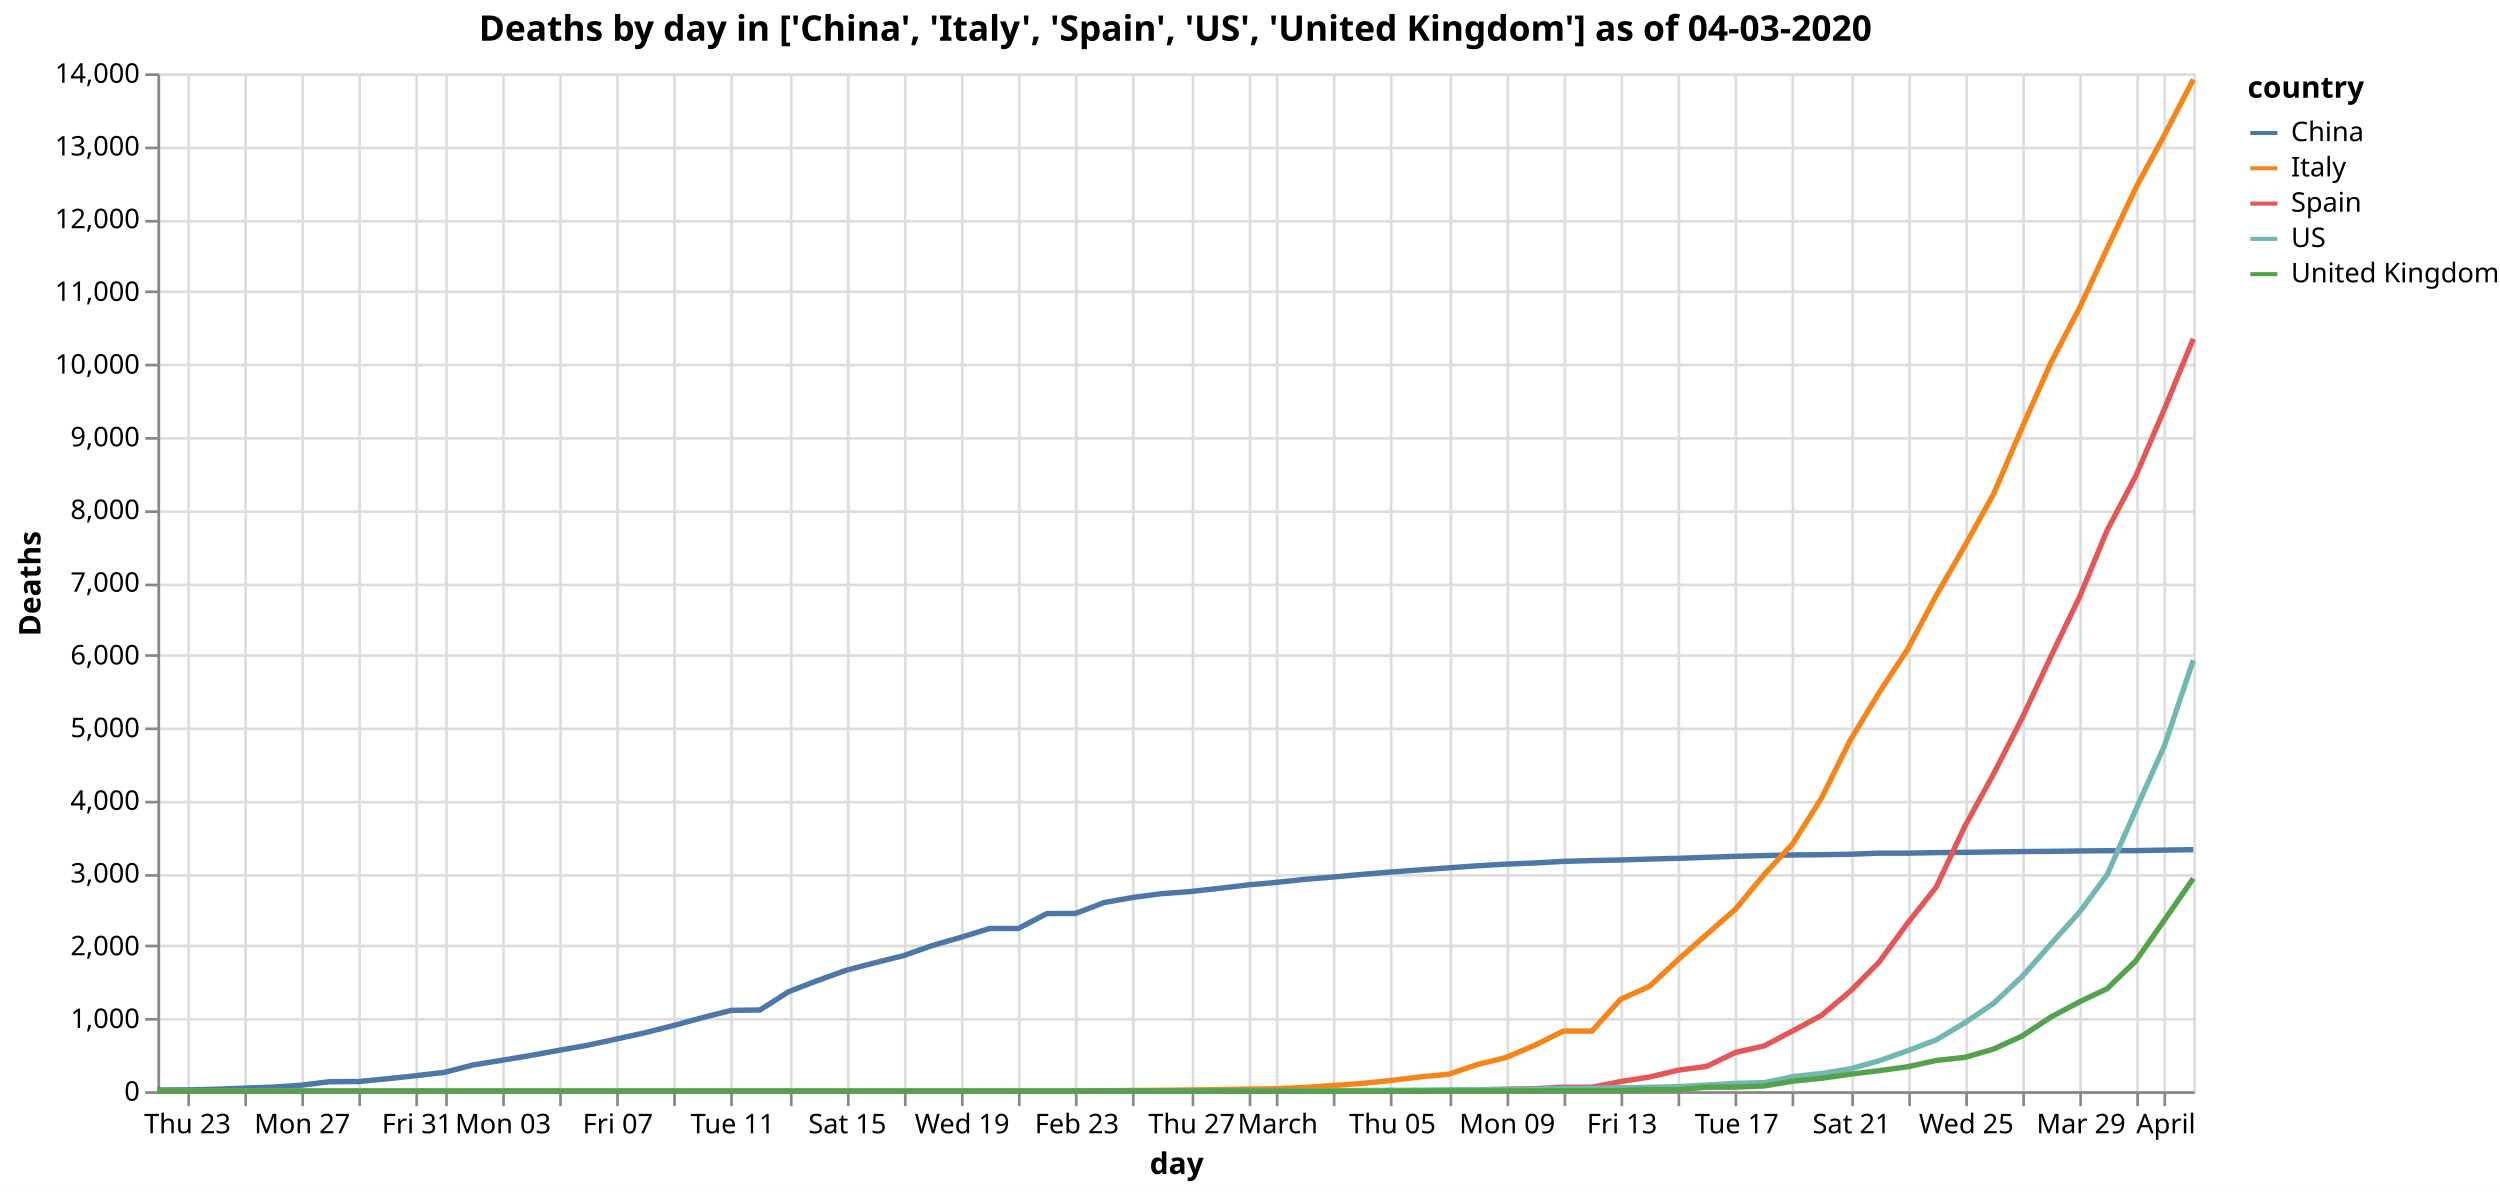
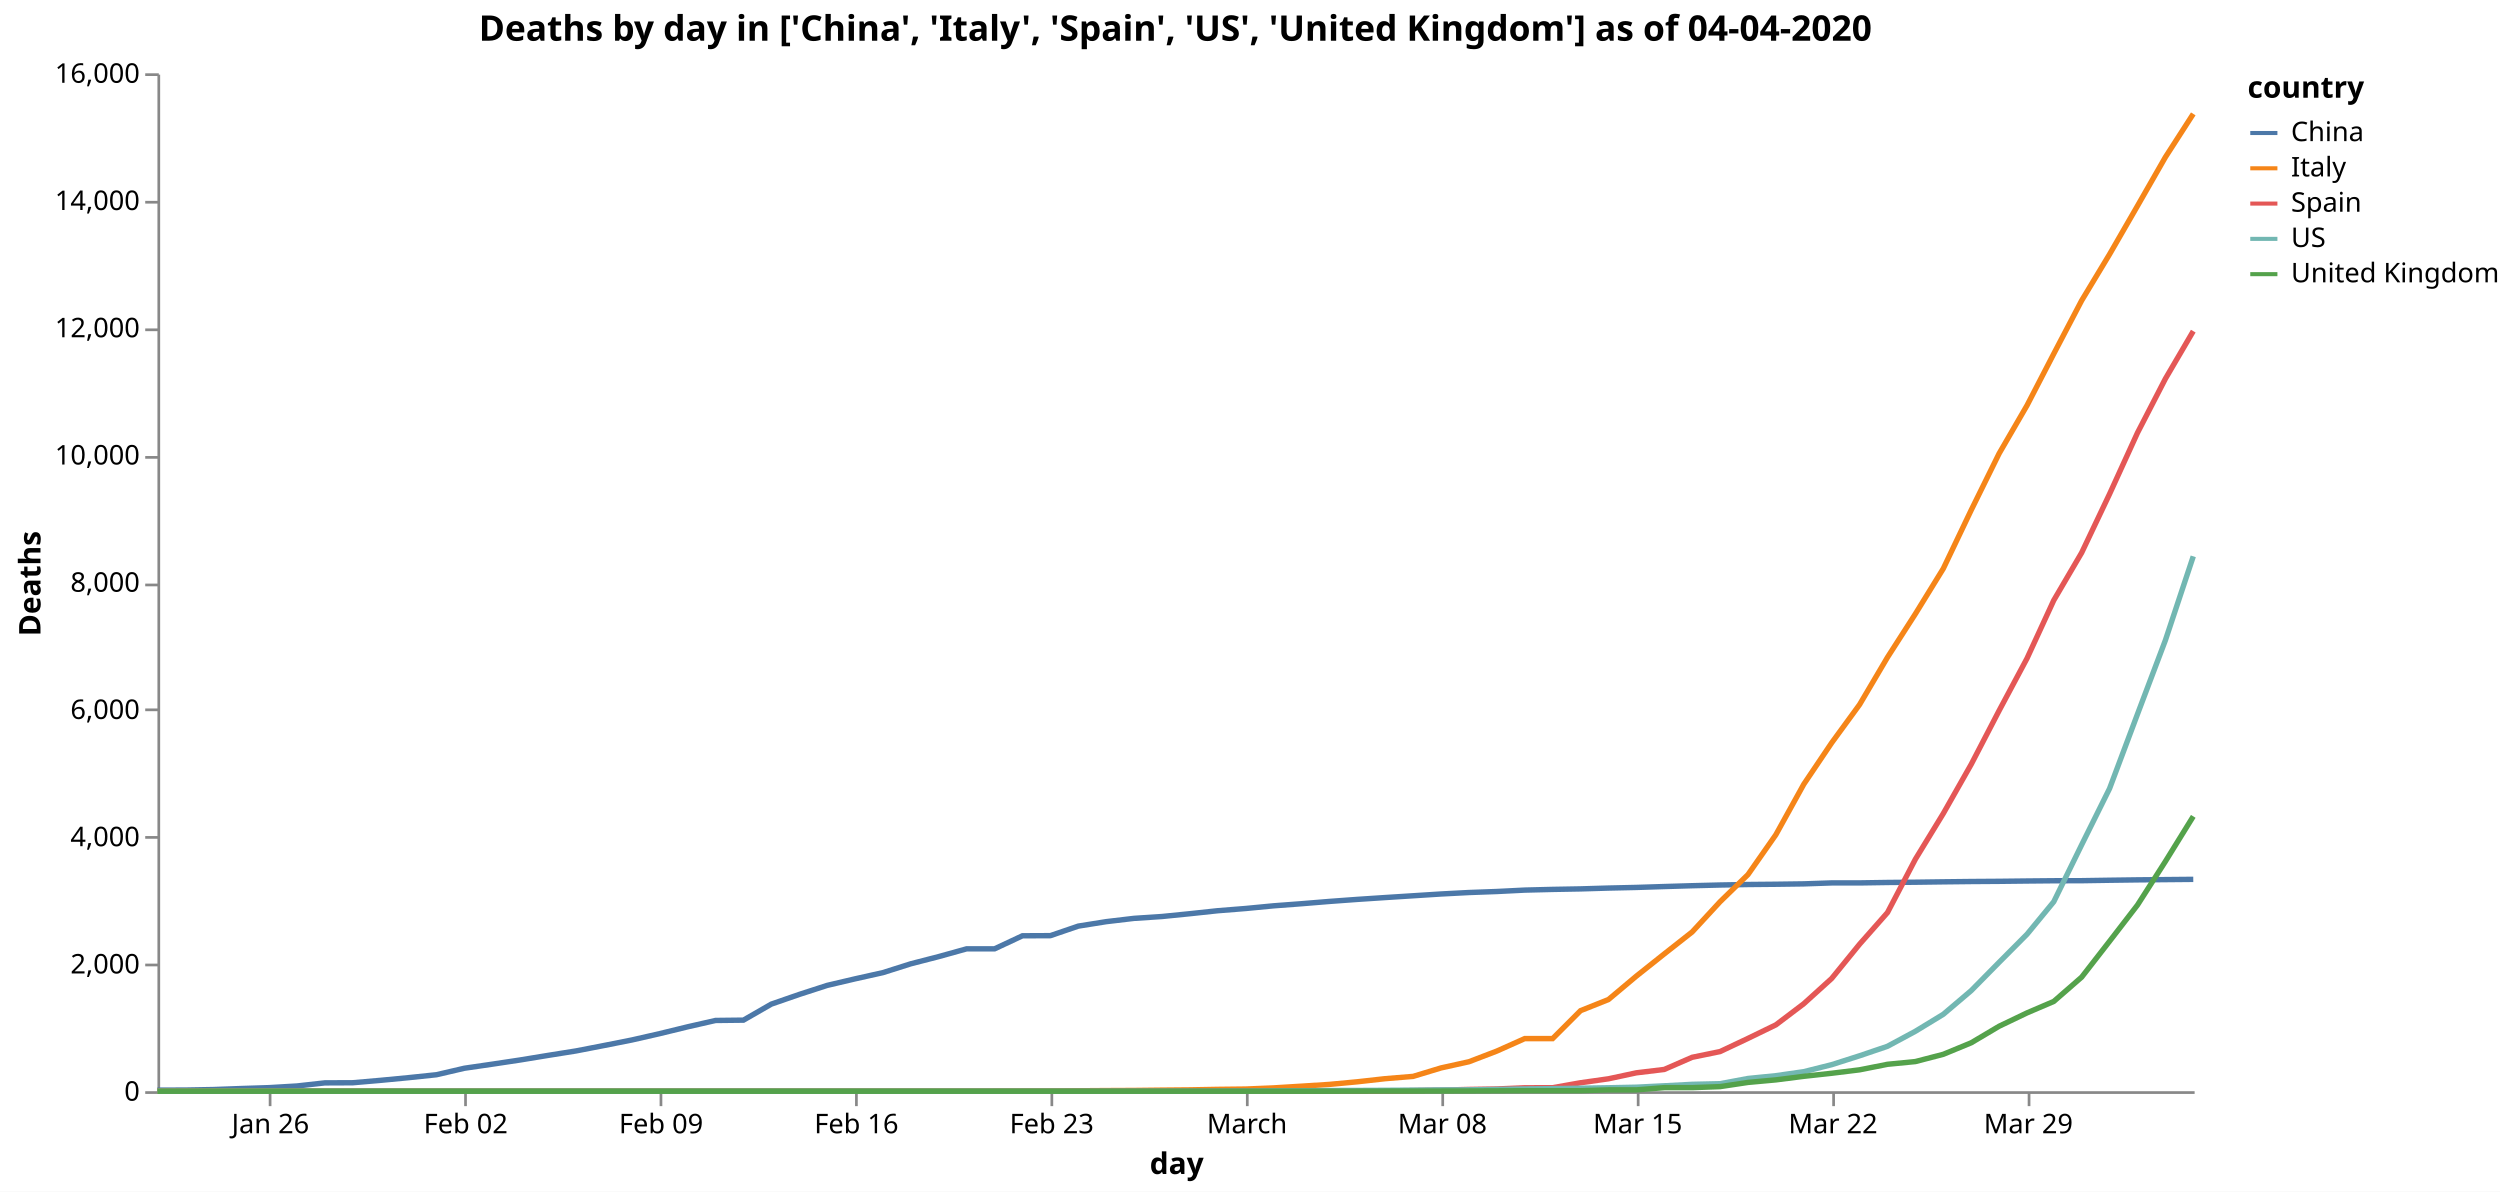
<svg xmlns="http://www.w3.org/2000/svg" class="marks" width="921" height="439" viewBox="0 0 921 439" version="1.1">
  <rect width="921" height="439" style="fill: white;" />
  <g transform="translate(58,27)">
    <g class="mark-group role-frame root">
      <g transform="translate(0,0)">
-         <path class="background" d="M0.5,0.5h750v375h-750Z" style="fill: none; stroke: #ddd;" />
+         <path class="background" d="M0,0h750v375h-750Z" style="fill: none; stroke: #ddd; stroke-width: 0;" />
        <g>
          <g class="mark-group role-axis">
            <g transform="translate(0.5,375.5)">
              <path class="background" d="M0,0h0v0h0Z" style="pointer-events: none; fill: none;" />
              <g>
-                 <g class="mark-rule role-axis-grid" style="pointer-events: none;">
-                   <line transform="translate(11,-375)" x2="0" y2="375" style="fill: none; stroke: #ddd; stroke-width: 1; opacity: 1;" />
-                   <line transform="translate(32,-375)" x2="0" y2="375" style="fill: none; stroke: #ddd; stroke-width: 1; opacity: 1;" />
-                   <line transform="translate(53,-375)" x2="0" y2="375" style="fill: none; stroke: #ddd; stroke-width: 1; opacity: 1;" />
-                   <line transform="translate(74,-375)" x2="0" y2="375" style="fill: none; stroke: #ddd; stroke-width: 1; opacity: 1;" />
-                   <line transform="translate(95,-375)" x2="0" y2="375" style="fill: none; stroke: #ddd; stroke-width: 1; opacity: 1;" />
-                   <line transform="translate(106,-375)" x2="0" y2="375" style="fill: none; stroke: #ddd; stroke-width: 1; opacity: 1;" />
-                   <line transform="translate(127,-375)" x2="0" y2="375" style="fill: none; stroke: #ddd; stroke-width: 1; opacity: 1;" />
-                   <line transform="translate(148,-375)" x2="0" y2="375" style="fill: none; stroke: #ddd; stroke-width: 1; opacity: 1;" />
-                   <line transform="translate(169,-375)" x2="0" y2="375" style="fill: none; stroke: #ddd; stroke-width: 1; opacity: 1;" />
-                   <line transform="translate(190,-375)" x2="0" y2="375" style="fill: none; stroke: #ddd; stroke-width: 1; opacity: 1;" />
-                   <line transform="translate(211,-375)" x2="0" y2="375" style="fill: none; stroke: #ddd; stroke-width: 1; opacity: 1;" />
-                   <line transform="translate(233,-375)" x2="0" y2="375" style="fill: none; stroke: #ddd; stroke-width: 1; opacity: 1;" />
-                   <line transform="translate(254,-375)" x2="0" y2="375" style="fill: none; stroke: #ddd; stroke-width: 1; opacity: 1;" />
-                   <line transform="translate(275,-375)" x2="0" y2="375" style="fill: none; stroke: #ddd; stroke-width: 1; opacity: 1;" />
-                   <line transform="translate(296,-375)" x2="0" y2="375" style="fill: none; stroke: #ddd; stroke-width: 1; opacity: 1;" />
-                   <line transform="translate(317,-375)" x2="0" y2="375" style="fill: none; stroke: #ddd; stroke-width: 1; opacity: 1;" />
-                   <line transform="translate(338,-375)" x2="0" y2="375" style="fill: none; stroke: #ddd; stroke-width: 1; opacity: 1;" />
-                   <line transform="translate(359,-375)" x2="0" y2="375" style="fill: none; stroke: #ddd; stroke-width: 1; opacity: 1;" />
-                   <line transform="translate(381,-375)" x2="0" y2="375" style="fill: none; stroke: #ddd; stroke-width: 1; opacity: 1;" />
-                   <line transform="translate(402,-375)" x2="0" y2="375" style="fill: none; stroke: #ddd; stroke-width: 1; opacity: 1;" />
-                   <line transform="translate(412,-375)" x2="0" y2="375" style="fill: none; stroke: #ddd; stroke-width: 1; opacity: 1;" />
-                   <line transform="translate(433,-375)" x2="0" y2="375" style="fill: none; stroke: #ddd; stroke-width: 1; opacity: 1;" />
-                   <line transform="translate(454,-375)" x2="0" y2="375" style="fill: none; stroke: #ddd; stroke-width: 1; opacity: 1;" />
-                   <line transform="translate(476,-375)" x2="0" y2="375" style="fill: none; stroke: #ddd; stroke-width: 1; opacity: 1;" />
-                   <line transform="translate(497,-375)" x2="0" y2="375" style="fill: none; stroke: #ddd; stroke-width: 1; opacity: 1;" />
-                   <line transform="translate(518,-375)" x2="0" y2="375" style="fill: none; stroke: #ddd; stroke-width: 1; opacity: 1;" />
-                   <line transform="translate(539,-375)" x2="0" y2="375" style="fill: none; stroke: #ddd; stroke-width: 1; opacity: 1;" />
-                   <line transform="translate(560,-375)" x2="0" y2="375" style="fill: none; stroke: #ddd; stroke-width: 1; opacity: 1;" />
-                   <line transform="translate(581,-375)" x2="0" y2="375" style="fill: none; stroke: #ddd; stroke-width: 1; opacity: 1;" />
-                   <line transform="translate(602,-375)" x2="0" y2="375" style="fill: none; stroke: #ddd; stroke-width: 1; opacity: 1;" />
-                   <line transform="translate(624,-375)" x2="0" y2="375" style="fill: none; stroke: #ddd; stroke-width: 1; opacity: 1;" />
-                   <line transform="translate(645,-375)" x2="0" y2="375" style="fill: none; stroke: #ddd; stroke-width: 1; opacity: 1;" />
-                   <line transform="translate(666,-375)" x2="0" y2="375" style="fill: none; stroke: #ddd; stroke-width: 1; opacity: 1;" />
-                   <line transform="translate(687,-375)" x2="0" y2="375" style="fill: none; stroke: #ddd; stroke-width: 1; opacity: 1;" />
-                   <line transform="translate(708,-375)" x2="0" y2="375" style="fill: none; stroke: #ddd; stroke-width: 1; opacity: 1;" />
-                   <line transform="translate(729,-375)" x2="0" y2="375" style="fill: none; stroke: #ddd; stroke-width: 1; opacity: 1;" />
-                   <line transform="translate(739,-375)" x2="0" y2="375" style="fill: none; stroke: #ddd; stroke-width: 1; opacity: 1;" />
+                 <g class="mark-rule role-axis-tick" style="pointer-events: none;">
+                   <line transform="translate(41,0)" x2="0" y2="5" style="fill: none; stroke: #888; stroke-width: 1; opacity: 1;" />
+                   <line transform="translate(113,0)" x2="0" y2="5" style="fill: none; stroke: #888; stroke-width: 1; opacity: 1;" />
+                   <line transform="translate(185,0)" x2="0" y2="5" style="fill: none; stroke: #888; stroke-width: 1; opacity: 1;" />
+                   <line transform="translate(257,0)" x2="0" y2="5" style="fill: none; stroke: #888; stroke-width: 1; opacity: 1;" />
+                   <line transform="translate(329,0)" x2="0" y2="5" style="fill: none; stroke: #888; stroke-width: 1; opacity: 1;" />
+                   <line transform="translate(401,0)" x2="0" y2="5" style="fill: none; stroke: #888; stroke-width: 1; opacity: 1;" />
+                   <line transform="translate(473,0)" x2="0" y2="5" style="fill: none; stroke: #888; stroke-width: 1; opacity: 1;" />
+                   <line transform="translate(545,0)" x2="0" y2="5" style="fill: none; stroke: #888; stroke-width: 1; opacity: 1;" />
+                   <line transform="translate(617,0)" x2="0" y2="5" style="fill: none; stroke: #888; stroke-width: 1; opacity: 1;" />
+                   <line transform="translate(689,0)" x2="0" y2="5" style="fill: none; stroke: #888; stroke-width: 1; opacity: 1;" />
+                 </g>
+                 <g class="mark-text role-axis-label" style="pointer-events: none;">
+                   <text text-anchor="middle" transform="translate(41.11936,15)" style="font-family: sans-serif; font-size: 10px; fill: #000; opacity: 1;">Jan 26</text>
+                   <text text-anchor="middle" transform="translate(113.0782,15)" style="font-family: sans-serif; font-size: 10px; fill: #000; opacity: 1;">Feb 02</text>
+                   <text text-anchor="middle" transform="translate(185.0371,15)" style="font-family: sans-serif; font-size: 10px; fill: #000; opacity: 1;">Feb 09</text>
+                   <text text-anchor="middle" transform="translate(256.996,15)" style="font-family: sans-serif; font-size: 10px; fill: #000; opacity: 1;">Feb 16</text>
+                   <text text-anchor="middle" transform="translate(328.9549,15)" style="font-family: sans-serif; font-size: 10px; fill: #000; opacity: 1;">Feb 23</text>
+                   <text text-anchor="middle" transform="translate(400.9138,15)" style="font-family: sans-serif; font-size: 10px; fill: #000; opacity: 1;">March</text>
+                   <text text-anchor="middle" transform="translate(472.8726,15)" style="font-family: sans-serif; font-size: 10px; fill: #000; opacity: 1;">Mar 08</text>
+                   <text text-anchor="middle" transform="translate(544.8315,15)" style="font-family: sans-serif; font-size: 10px; fill: #000; opacity: 1;">Mar 15</text>
+                   <text text-anchor="middle" transform="translate(616.7904,15)" style="font-family: sans-serif; font-size: 10px; fill: #000; opacity: 1;">Mar 22</text>
+                   <text text-anchor="middle" transform="translate(688.7493,15)" style="font-family: sans-serif; font-size: 10px; fill: #000; opacity: 1;">Mar 29</text>
+                 </g>
+                 <g class="mark-rule role-axis-domain" style="pointer-events: none;">
+                   <line transform="translate(0,0)" x2="750" y2="0" style="fill: none; stroke: #888; stroke-width: 1; opacity: 1;" />
+                 </g>
+                 <g class="mark-text role-axis-title" style="pointer-events: none;">
+                   <text text-anchor="middle" transform="translate(375,30)" style="font-family: sans-serif; font-size: 11px; font-weight: bold; fill: #000; opacity: 1;">day</text>
                </g>
              </g>
              <path class="foreground" d="" style="pointer-events: none; display: none; fill: none;" />
            </g>
          </g>
          <g class="mark-group role-axis">
            <g transform="translate(0.5,0.5)">
              <path class="background" d="M0,0h0v0h0Z" style="pointer-events: none; fill: none;" />
              <g>
-                 <g class="mark-rule role-axis-grid" style="pointer-events: none;">
-                   <line transform="translate(0,375)" x2="750" y2="0" style="fill: none; stroke: #ddd; stroke-width: 1; opacity: 1;" />
-                   <line transform="translate(0,348)" x2="750" y2="0" style="fill: none; stroke: #ddd; stroke-width: 1; opacity: 1;" />
-                   <line transform="translate(0,321)" x2="750" y2="0" style="fill: none; stroke: #ddd; stroke-width: 1; opacity: 1;" />
-                   <line transform="translate(0,295)" x2="750" y2="0" style="fill: none; stroke: #ddd; stroke-width: 1; opacity: 1;" />
-                   <line transform="translate(0,268)" x2="750" y2="0" style="fill: none; stroke: #ddd; stroke-width: 1; opacity: 1;" />
-                   <line transform="translate(0,241)" x2="750" y2="0" style="fill: none; stroke: #ddd; stroke-width: 1; opacity: 1;" />
-                   <line transform="translate(0,214)" x2="750" y2="0" style="fill: none; stroke: #ddd; stroke-width: 1; opacity: 1;" />
-                   <line transform="translate(0,188)" x2="750" y2="0" style="fill: none; stroke: #ddd; stroke-width: 1; opacity: 1;" />
-                   <line transform="translate(0,161)" x2="750" y2="0" style="fill: none; stroke: #ddd; stroke-width: 1; opacity: 1;" />
-                   <line transform="translate(0,134)" x2="750" y2="0" style="fill: none; stroke: #ddd; stroke-width: 1; opacity: 1;" />
-                   <line transform="translate(0,107)" x2="750" y2="0" style="fill: none; stroke: #ddd; stroke-width: 1; opacity: 1;" />
-                   <line transform="translate(0,80)" x2="750" y2="0" style="fill: none; stroke: #ddd; stroke-width: 1; opacity: 1;" />
-                   <line transform="translate(0,54)" x2="750" y2="0" style="fill: none; stroke: #ddd; stroke-width: 1; opacity: 1;" />
-                   <line transform="translate(0,27)" x2="750" y2="0" style="fill: none; stroke: #ddd; stroke-width: 1; opacity: 1;" />
-                   <line transform="translate(0,0)" x2="750" y2="0" style="fill: none; stroke: #ddd; stroke-width: 1; opacity: 1;" />
-                 </g>
-               </g>
-               <path class="foreground" d="" style="pointer-events: none; display: none; fill: none;" />
-             </g>
-           </g>
-           <g class="mark-group role-axis">
-             <g transform="translate(0.5,375.5)">
-               <path class="background" d="M0,0h0v0h0Z" style="pointer-events: none; fill: none;" />
-               <g>
-                 <g class="mark-rule role-axis-tick" style="pointer-events: none;">
-                   <line transform="translate(11,0)" x2="0" y2="5" style="fill: none; stroke: #888; stroke-width: 1; opacity: 1;" />
-                   <line transform="translate(32,0)" x2="0" y2="5" style="fill: none; stroke: #888; stroke-width: 1; opacity: 1;" />
-                   <line transform="translate(53,0)" x2="0" y2="5" style="fill: none; stroke: #888; stroke-width: 1; opacity: 1;" />
-                   <line transform="translate(74,0)" x2="0" y2="5" style="fill: none; stroke: #888; stroke-width: 1; opacity: 1;" />
-                   <line transform="translate(95,0)" x2="0" y2="5" style="fill: none; stroke: #888; stroke-width: 1; opacity: 1;" />
-                   <line transform="translate(106,0)" x2="0" y2="5" style="fill: none; stroke: #888; stroke-width: 1; opacity: 1;" />
-                   <line transform="translate(127,0)" x2="0" y2="5" style="fill: none; stroke: #888; stroke-width: 1; opacity: 1;" />
-                   <line transform="translate(148,0)" x2="0" y2="5" style="fill: none; stroke: #888; stroke-width: 1; opacity: 1;" />
-                   <line transform="translate(169,0)" x2="0" y2="5" style="fill: none; stroke: #888; stroke-width: 1; opacity: 1;" />
-                   <line transform="translate(190,0)" x2="0" y2="5" style="fill: none; stroke: #888; stroke-width: 1; opacity: 1;" />
-                   <line transform="translate(211,0)" x2="0" y2="5" style="fill: none; stroke: #888; stroke-width: 1; opacity: 1;" />
-                   <line transform="translate(233,0)" x2="0" y2="5" style="fill: none; stroke: #888; stroke-width: 1; opacity: 1;" />
-                   <line transform="translate(254,0)" x2="0" y2="5" style="fill: none; stroke: #888; stroke-width: 1; opacity: 1;" />
-                   <line transform="translate(275,0)" x2="0" y2="5" style="fill: none; stroke: #888; stroke-width: 1; opacity: 1;" />
-                   <line transform="translate(296,0)" x2="0" y2="5" style="fill: none; stroke: #888; stroke-width: 1; opacity: 1;" />
-                   <line transform="translate(317,0)" x2="0" y2="5" style="fill: none; stroke: #888; stroke-width: 1; opacity: 1;" />
-                   <line transform="translate(338,0)" x2="0" y2="5" style="fill: none; stroke: #888; stroke-width: 1; opacity: 1;" />
-                   <line transform="translate(359,0)" x2="0" y2="5" style="fill: none; stroke: #888; stroke-width: 1; opacity: 1;" />
-                   <line transform="translate(381,0)" x2="0" y2="5" style="fill: none; stroke: #888; stroke-width: 1; opacity: 1;" />
-                   <line transform="translate(402,0)" x2="0" y2="5" style="fill: none; stroke: #888; stroke-width: 1; opacity: 1;" />
-                   <line transform="translate(412,0)" x2="0" y2="5" style="fill: none; stroke: #888; stroke-width: 1; opacity: 1;" />
-                   <line transform="translate(433,0)" x2="0" y2="5" style="fill: none; stroke: #888; stroke-width: 1; opacity: 1;" />
-                   <line transform="translate(454,0)" x2="0" y2="5" style="fill: none; stroke: #888; stroke-width: 1; opacity: 1;" />
-                   <line transform="translate(476,0)" x2="0" y2="5" style="fill: none; stroke: #888; stroke-width: 1; opacity: 1;" />
-                   <line transform="translate(497,0)" x2="0" y2="5" style="fill: none; stroke: #888; stroke-width: 1; opacity: 1;" />
-                   <line transform="translate(518,0)" x2="0" y2="5" style="fill: none; stroke: #888; stroke-width: 1; opacity: 1;" />
-                   <line transform="translate(539,0)" x2="0" y2="5" style="fill: none; stroke: #888; stroke-width: 1; opacity: 1;" />
-                   <line transform="translate(560,0)" x2="0" y2="5" style="fill: none; stroke: #888; stroke-width: 1; opacity: 1;" />
-                   <line transform="translate(581,0)" x2="0" y2="5" style="fill: none; stroke: #888; stroke-width: 1; opacity: 1;" />
-                   <line transform="translate(602,0)" x2="0" y2="5" style="fill: none; stroke: #888; stroke-width: 1; opacity: 1;" />
-                   <line transform="translate(624,0)" x2="0" y2="5" style="fill: none; stroke: #888; stroke-width: 1; opacity: 1;" />
-                   <line transform="translate(645,0)" x2="0" y2="5" style="fill: none; stroke: #888; stroke-width: 1; opacity: 1;" />
-                   <line transform="translate(666,0)" x2="0" y2="5" style="fill: none; stroke: #888; stroke-width: 1; opacity: 1;" />
-                   <line transform="translate(687,0)" x2="0" y2="5" style="fill: none; stroke: #888; stroke-width: 1; opacity: 1;" />
-                   <line transform="translate(708,0)" x2="0" y2="5" style="fill: none; stroke: #888; stroke-width: 1; opacity: 1;" />
-                   <line transform="translate(729,0)" x2="0" y2="5" style="fill: none; stroke: #888; stroke-width: 1; opacity: 1;" />
-                   <line transform="translate(739,0)" x2="0" y2="5" style="fill: none; stroke: #888; stroke-width: 1; opacity: 1;" />
-                 </g>
-                 <g class="mark-text role-axis-label" style="pointer-events: none;">
-                   <text text-anchor="middle" transform="translate(10.56958,15)" style="font-family: sans-serif; font-size: 10px; fill: #000; opacity: 1;">Thu 23</text>
-                   <text text-anchor="middle" transform="translate(31.70875,15)" style="font-family: sans-serif; font-size: 10px; fill: #000; opacity: 0;">Sat 25</text>
-                   <text text-anchor="middle" transform="translate(52.84792,15)" style="font-family: sans-serif; font-size: 10px; fill: #000; opacity: 1;">Mon 27</text>
-                   <text text-anchor="middle" transform="translate(73.98708,15)" style="font-family: sans-serif; font-size: 10px; fill: #000; opacity: 0;">Wed 29</text>
-                   <text text-anchor="middle" transform="translate(95.12625,15)" style="font-family: sans-serif; font-size: 10px; fill: #000; opacity: 1;">Fri 31</text>
-                   <text text-anchor="middle" transform="translate(105.6958,15)" style="font-family: sans-serif; font-size: 10px; fill: #000; opacity: 0;">February</text>
-                   <text text-anchor="middle" transform="translate(126.835,15)" style="font-family: sans-serif; font-size: 10px; fill: #000; opacity: 1;">Mon 03</text>
-                   <text text-anchor="middle" transform="translate(147.9742,15)" style="font-family: sans-serif; font-size: 10px; fill: #000; opacity: 0;">Wed 05</text>
-                   <text text-anchor="middle" transform="translate(169.1133,15)" style="font-family: sans-serif; font-size: 10px; fill: #000; opacity: 1;">Fri 07</text>
-                   <text text-anchor="middle" transform="translate(190.2525,15)" style="font-family: sans-serif; font-size: 10px; fill: #000; opacity: 0;">Feb 09</text>
-                   <text text-anchor="middle" transform="translate(211.3917,15)" style="font-family: sans-serif; font-size: 10px; fill: #000; opacity: 1;">Tue 11</text>
-                   <text text-anchor="middle" transform="translate(232.5308,15)" style="font-family: sans-serif; font-size: 10px; fill: #000; opacity: 0;">Thu 13</text>
-                   <text text-anchor="middle" transform="translate(253.67,15)" style="font-family: sans-serif; font-size: 10px; fill: #000; opacity: 1;">Sat 15</text>
-                   <text text-anchor="middle" transform="translate(274.8092,15)" style="font-family: sans-serif; font-size: 10px; fill: #000; opacity: 0;">Mon 17</text>
-                   <text text-anchor="middle" transform="translate(295.9483,15)" style="font-family: sans-serif; font-size: 10px; fill: #000; opacity: 1;">Wed 19</text>
-                   <text text-anchor="middle" transform="translate(317.0875,15)" style="font-family: sans-serif; font-size: 10px; fill: #000; opacity: 0;">Fri 21</text>
-                   <text text-anchor="middle" transform="translate(338.2267,15)" style="font-family: sans-serif; font-size: 10px; fill: #000; opacity: 1;">Feb 23</text>
-                   <text text-anchor="middle" transform="translate(359.3658,15)" style="font-family: sans-serif; font-size: 10px; fill: #000; opacity: 0;">Tue 25</text>
-                   <text text-anchor="middle" transform="translate(380.505,15)" style="font-family: sans-serif; font-size: 10px; fill: #000; opacity: 1;">Thu 27</text>
-                   <text text-anchor="middle" transform="translate(401.6442,15)" style="font-family: sans-serif; font-size: 10px; fill: #000; opacity: 0;">Sat 29</text>
-                   <text text-anchor="middle" transform="translate(412.2137,15)" style="font-family: sans-serif; font-size: 10px; fill: #000; opacity: 1;">March</text>
-                   <text text-anchor="middle" transform="translate(433.3529,15)" style="font-family: sans-serif; font-size: 10px; fill: #000; opacity: 0;">Tue 03</text>
-                   <text text-anchor="middle" transform="translate(454.4921,15)" style="font-family: sans-serif; font-size: 10px; fill: #000; opacity: 1;">Thu 05</text>
-                   <text text-anchor="middle" transform="translate(475.6312,15)" style="font-family: sans-serif; font-size: 10px; fill: #000; opacity: 0;">Sat 07</text>
-                   <text text-anchor="middle" transform="translate(496.7704,15)" style="font-family: sans-serif; font-size: 10px; fill: #000; opacity: 1;">Mon 09</text>
-                   <text text-anchor="middle" transform="translate(517.9096,15)" style="font-family: sans-serif; font-size: 10px; fill: #000; opacity: 0;">Wed 11</text>
-                   <text text-anchor="middle" transform="translate(539.0487,15)" style="font-family: sans-serif; font-size: 10px; fill: #000; opacity: 1;">Fri 13</text>
-                   <text text-anchor="middle" transform="translate(560.1879,15)" style="font-family: sans-serif; font-size: 10px; fill: #000; opacity: 0;">Mar 15</text>
-                   <text text-anchor="middle" transform="translate(581.3271,15)" style="font-family: sans-serif; font-size: 10px; fill: #000; opacity: 1;">Tue 17</text>
-                   <text text-anchor="middle" transform="translate(602.4662,15)" style="font-family: sans-serif; font-size: 10px; fill: #000; opacity: 0;">Thu 19</text>
-                   <text text-anchor="middle" transform="translate(623.6054,15)" style="font-family: sans-serif; font-size: 10px; fill: #000; opacity: 1;">Sat 21</text>
-                   <text text-anchor="middle" transform="translate(644.7446,15)" style="font-family: sans-serif; font-size: 10px; fill: #000; opacity: 0;">Mon 23</text>
-                   <text text-anchor="middle" transform="translate(665.8837,15)" style="font-family: sans-serif; font-size: 10px; fill: #000; opacity: 1;">Wed 25</text>
-                   <text text-anchor="middle" transform="translate(687.0229,15)" style="font-family: sans-serif; font-size: 10px; fill: #000; opacity: 0;">Fri 27</text>
-                   <text text-anchor="middle" transform="translate(708.1621,15)" style="font-family: sans-serif; font-size: 10px; fill: #000; opacity: 1;">Mar 29</text>
-                   <text text-anchor="middle" transform="translate(728.8608,15)" style="font-family: sans-serif; font-size: 10px; fill: #000; opacity: 0;">Tue 31</text>
-                   <text text-anchor="middle" transform="translate(739.4304,15)" style="font-family: sans-serif; font-size: 10px; fill: #000; opacity: 1;">April</text>
-                 </g>
-                 <g class="mark-rule role-axis-domain" style="pointer-events: none;">
-                   <line transform="translate(0,0)" x2="750" y2="0" style="fill: none; stroke: #888; stroke-width: 1; opacity: 1;" />
-                 </g>
-                 <g class="mark-text role-axis-title" style="pointer-events: none;">
-                   <text text-anchor="middle" transform="translate(375,30)" style="font-family: sans-serif; font-size: 11px; font-weight: bold; fill: #000; opacity: 1;">day</text>
-                 </g>
-               </g>
-               <path class="foreground" d="" style="pointer-events: none; display: none; fill: none;" />
-             </g>
-           </g>
-           <g class="mark-group role-axis">
-             <g transform="translate(0.5,0.5)">
-               <path class="background" d="M0,0h0v0h0Z" style="pointer-events: none; fill: none;" />
-               <g>
                <g class="mark-rule role-axis-tick" style="pointer-events: none;">
                  <line transform="translate(0,375)" x2="-5" y2="0" style="fill: none; stroke: #888; stroke-width: 1; opacity: 1;" />
-                   <line transform="translate(0,348)" x2="-5" y2="0" style="fill: none; stroke: #888; stroke-width: 1; opacity: 1;" />
-                   <line transform="translate(0,321)" x2="-5" y2="0" style="fill: none; stroke: #888; stroke-width: 1; opacity: 1;" />
-                   <line transform="translate(0,295)" x2="-5" y2="0" style="fill: none; stroke: #888; stroke-width: 1; opacity: 1;" />
-                   <line transform="translate(0,268)" x2="-5" y2="0" style="fill: none; stroke: #888; stroke-width: 1; opacity: 1;" />
-                   <line transform="translate(0,241)" x2="-5" y2="0" style="fill: none; stroke: #888; stroke-width: 1; opacity: 1;" />
-                   <line transform="translate(0,214)" x2="-5" y2="0" style="fill: none; stroke: #888; stroke-width: 1; opacity: 1;" />
+                   <line transform="translate(0,328)" x2="-5" y2="0" style="fill: none; stroke: #888; stroke-width: 1; opacity: 1;" />
+                   <line transform="translate(0,281)" x2="-5" y2="0" style="fill: none; stroke: #888; stroke-width: 1; opacity: 1;" />
+                   <line transform="translate(0,234)" x2="-5" y2="0" style="fill: none; stroke: #888; stroke-width: 1; opacity: 1;" />
                  <line transform="translate(0,188)" x2="-5" y2="0" style="fill: none; stroke: #888; stroke-width: 1; opacity: 1;" />
-                   <line transform="translate(0,161)" x2="-5" y2="0" style="fill: none; stroke: #888; stroke-width: 1; opacity: 1;" />
-                   <line transform="translate(0,134)" x2="-5" y2="0" style="fill: none; stroke: #888; stroke-width: 1; opacity: 1;" />
-                   <line transform="translate(0,107)" x2="-5" y2="0" style="fill: none; stroke: #888; stroke-width: 1; opacity: 1;" />
-                   <line transform="translate(0,80)" x2="-5" y2="0" style="fill: none; stroke: #888; stroke-width: 1; opacity: 1;" />
-                   <line transform="translate(0,54)" x2="-5" y2="0" style="fill: none; stroke: #888; stroke-width: 1; opacity: 1;" />
-                   <line transform="translate(0,27)" x2="-5" y2="0" style="fill: none; stroke: #888; stroke-width: 1; opacity: 1;" />
+                   <line transform="translate(0,141)" x2="-5" y2="0" style="fill: none; stroke: #888; stroke-width: 1; opacity: 1;" />
+                   <line transform="translate(0,94)" x2="-5" y2="0" style="fill: none; stroke: #888; stroke-width: 1; opacity: 1;" />
+                   <line transform="translate(0,47)" x2="-5" y2="0" style="fill: none; stroke: #888; stroke-width: 1; opacity: 1;" />
                  <line transform="translate(0,0)" x2="-5" y2="0" style="fill: none; stroke: #888; stroke-width: 1; opacity: 1;" />
                </g>
                <g class="mark-text role-axis-label" style="pointer-events: none;">
                  <text text-anchor="end" transform="translate(-7,378)" style="font-family: sans-serif; font-size: 10px; fill: #000; opacity: 1;">0</text>
-                   <text text-anchor="end" transform="translate(-7,351.2143)" style="font-family: sans-serif; font-size: 10px; fill: #000; opacity: 1;">1,000</text>
-                   <text text-anchor="end" transform="translate(-7,324.4286)" style="font-family: sans-serif; font-size: 10px; fill: #000; opacity: 1;">2,000</text>
-                   <text text-anchor="end" transform="translate(-7,297.6429)" style="font-family: sans-serif; font-size: 10px; fill: #000; opacity: 1;">3,000</text>
-                   <text text-anchor="end" transform="translate(-7,270.8571)" style="font-family: sans-serif; font-size: 10px; fill: #000; opacity: 1;">4,000</text>
-                   <text text-anchor="end" transform="translate(-7,244.0714)" style="font-family: sans-serif; font-size: 10px; fill: #000; opacity: 1;">5,000</text>
-                   <text text-anchor="end" transform="translate(-7,217.2857)" style="font-family: sans-serif; font-size: 10px; fill: #000; opacity: 1;">6,000</text>
-                   <text text-anchor="end" transform="translate(-7,190.5)" style="font-family: sans-serif; font-size: 10px; fill: #000; opacity: 1;">7,000</text>
-                   <text text-anchor="end" transform="translate(-7,163.7143)" style="font-family: sans-serif; font-size: 10px; fill: #000; opacity: 1;">8,000</text>
-                   <text text-anchor="end" transform="translate(-7,136.9286)" style="font-family: sans-serif; font-size: 10px; fill: #000; opacity: 1;">9,000</text>
-                   <text text-anchor="end" transform="translate(-7,110.1429)" style="font-family: sans-serif; font-size: 10px; fill: #000; opacity: 1;">10,000</text>
-                   <text text-anchor="end" transform="translate(-7,83.35714)" style="font-family: sans-serif; font-size: 10px; fill: #000; opacity: 1;">11,000</text>
-                   <text text-anchor="end" transform="translate(-7,56.57143)" style="font-family: sans-serif; font-size: 10px; fill: #000; opacity: 1;">12,000</text>
-                   <text text-anchor="end" transform="translate(-7,29.78571)" style="font-family: sans-serif; font-size: 10px; fill: #000; opacity: 1;">13,000</text>
-                   <text text-anchor="end" transform="translate(-7,3)" style="font-family: sans-serif; font-size: 10px; fill: #000; opacity: 1;">14,000</text>
+                   <text text-anchor="end" transform="translate(-7,331.125)" style="font-family: sans-serif; font-size: 10px; fill: #000; opacity: 1;">2,000</text>
+                   <text text-anchor="end" transform="translate(-7,284.25)" style="font-family: sans-serif; font-size: 10px; fill: #000; opacity: 1;">4,000</text>
+                   <text text-anchor="end" transform="translate(-7,237.375)" style="font-family: sans-serif; font-size: 10px; fill: #000; opacity: 1;">6,000</text>
+                   <text text-anchor="end" transform="translate(-7,190.5)" style="font-family: sans-serif; font-size: 10px; fill: #000; opacity: 1;">8,000</text>
+                   <text text-anchor="end" transform="translate(-7,143.625)" style="font-family: sans-serif; font-size: 10px; fill: #000; opacity: 1;">10,000</text>
+                   <text text-anchor="end" transform="translate(-7,96.75)" style="font-family: sans-serif; font-size: 10px; fill: #000; opacity: 1;">12,000</text>
+                   <text text-anchor="end" transform="translate(-7,49.875)" style="font-family: sans-serif; font-size: 10px; fill: #000; opacity: 1;">14,000</text>
+                   <text text-anchor="end" transform="translate(-7,3)" style="font-family: sans-serif; font-size: 10px; fill: #000; opacity: 1;">16,000</text>
                </g>
                <g class="mark-rule role-axis-domain" style="pointer-events: none;">
                  <line transform="translate(0,375)" x2="0" y2="-375" style="fill: none; stroke: #888; stroke-width: 1; opacity: 1;" />
                </g>
                <g class="mark-text role-axis-title" style="pointer-events: none;">
                  <text text-anchor="middle" transform="translate(-41.58594,187.5) rotate(-90) translate(0,-2)" style="font-family: sans-serif; font-size: 11px; font-weight: bold; fill: #000; opacity: 1;">Deaths</text>
                </g>
              </g>
              <path class="foreground" d="" style="pointer-events: none; display: none; fill: none;" />
            </g>
          </g>
          <g class="mark-group role-scope pathgroup">
            <g transform="translate(0,0)">
              <path class="background" d="M0,0h750v375h-750Z" style="fill: none;" />
              <g>
                <g class="mark-line role-mark marks">
-                   <path d="M0,374.545L10.57,374.518L21.139,374.304L31.709,373.875L42.278,373.5L52.848,372.804L63.417,371.491L73.987,371.438L84.557,370.42L95.126,369.295L105.696,368.062L116.265,365.33L126.835,363.616L137.405,361.848L147.974,359.92L158.544,358.045L169.113,355.768L179.683,353.438L190.252,350.759L200.822,347.893L211.392,345.214L221.961,345.08L232.531,338.33L243.1,334.259L253.67,330.455L264.24,327.696L274.809,325.071L285.379,321.348L295.948,318.321L306.518,315.054L317.087,315.054L327.657,309.562L338.227,309.509L348.796,305.491L359.366,303.616L369.935,302.223L380.505,301.446L391.075,300.268L401.644,299.009L412.214,298.071L422.783,296.946L433.353,296.062L443.922,295.098L454.492,294.241L465.062,293.464L475.631,292.714L486.201,291.964L496.77,291.348L507.34,290.92L517.91,290.33L528.479,290.036L539.049,289.821L549.618,289.473L560.188,289.205L570.757,288.83L581.327,288.482L591.897,288.188L602.466,287.973L613.036,287.866L623.605,287.705L634.175,287.304L644.745,287.304L655.314,287.116L665.884,287.009L676.453,286.848L687.023,286.714L697.592,286.634L708.162,286.5L718.291,286.393L728.861,286.366L739.43,286.179L750,286.018" style="fill: none; stroke: #4c78a8; stroke-width: 2;" />
-                 </g>
-               </g>
-               <path class="foreground" d="" style="display: none; fill: none;" />
-             </g>
-             <g transform="translate(0,0)">
-               <path class="background" d="M0,0h750v375h-750Z" style="fill: none;" />
-               <g>
-                 <g class="mark-line role-mark marks">
-                   <path d="M0,375L10.57,375L21.139,375L31.709,375L42.278,375L52.848,375L63.417,375L73.987,375L84.557,375L95.126,375L105.696,375L116.265,375L126.835,375L137.405,375L147.974,375L158.544,375L169.113,375L179.683,375L190.252,375L200.822,375L211.392,375L221.961,375L232.531,375L243.1,375L253.67,375L264.24,375L274.809,375L285.379,375L295.948,375L306.518,375L317.087,374.973L327.657,374.946L338.227,374.92L348.796,374.812L359.366,374.732L369.935,374.679L380.505,374.545L391.075,374.438L401.644,374.223L412.214,374.089L422.783,373.607L433.353,372.884L443.922,372.134L454.492,371.036L465.062,369.723L475.631,368.759L486.201,365.196L496.77,362.598L507.34,358.098L517.91,352.848L528.479,352.848L539.049,341.089L549.618,336.402L560.188,326.545L570.757,317.196L581.327,307.955L591.897,295.232L602.466,283.795L613.036,267L623.605,245.759L634.175,228.321L644.745,212.223L655.314,192.321L665.884,174.027L676.453,154.955L687.023,130.339L697.592,106.527L708.162,86.277L718.291,64.527L728.861,42.107L739.43,22.634L750,2.277" style="fill: none; stroke: #f58518; stroke-width: 2;" />
-                 </g>
-               </g>
-               <path class="foreground" d="" style="display: none; fill: none;" />
-             </g>
-             <g transform="translate(0,0)">
-               <path class="background" d="M0,0h750v375h-750Z" style="fill: none;" />
-               <g>
-                 <g class="mark-line role-mark marks">
-                   <path d="M0,375L10.57,375L21.139,375L31.709,375L42.278,375L52.848,375L63.417,375L73.987,375L84.557,375L95.126,375L105.696,375L116.265,375L126.835,375L137.405,375L147.974,375L158.544,375L169.113,375L179.683,375L190.252,375L200.822,375L211.392,375L221.961,375L232.531,375L243.1,375L253.67,375L264.24,375L274.809,375L285.379,375L295.948,375L306.518,375L317.087,375L327.657,375L338.227,375L348.796,375L359.366,375L369.935,375L380.505,375L391.075,375L401.644,375L412.214,375L422.783,375L433.353,374.973L443.922,374.946L454.492,374.92L465.062,374.866L475.631,374.732L486.201,374.545L496.77,374.25L507.34,374.062L517.91,373.554L528.479,373.527L539.049,371.438L549.618,369.777L560.188,367.259L570.757,365.839L581.327,360.723L591.897,358.312L602.466,352.768L613.036,347.062L623.605,338.17L634.175,327.536L644.745,313.098L655.314,299.786L665.884,277.312L676.453,258.08L687.023,237.375L697.592,214.768L708.162,192.777L718.291,168.321L728.861,148.286L739.43,123.562L750,97.821" style="fill: none; stroke: #e45756; stroke-width: 2;" />
-                 </g>
-               </g>
-               <path class="foreground" d="" style="display: none; fill: none;" />
-             </g>
-             <g transform="translate(0,0)">
-               <path class="background" d="M0,0h750v375h-750Z" style="fill: none;" />
-               <g>
-                 <g class="mark-line role-mark marks">
-                   <path d="M0,375L10.57,375L21.139,375L31.709,375L42.278,375L52.848,375L63.417,375L73.987,375L84.557,375L95.126,375L105.696,375L116.265,375L126.835,375L137.405,375L147.974,375L158.544,375L169.113,375L179.683,375L190.252,375L200.822,375L211.392,375L221.961,375L232.531,375L243.1,375L253.67,375L264.24,375L274.809,375L285.379,375L295.948,375L306.518,375L317.087,375L327.657,375L338.227,375L348.796,375L359.366,375L369.935,375L380.505,375L391.075,375L401.644,374.973L412.214,374.973L422.783,374.839L433.353,374.812L443.922,374.705L454.492,374.679L465.062,374.625L475.631,374.545L486.201,374.438L496.77,374.411L507.34,374.25L517.91,374.036L528.479,373.929L539.049,373.741L549.618,373.554L560.188,373.312L570.757,372.723L581.327,372.107L591.897,371.839L602.466,369.643L613.036,368.464L623.605,366.777L634.175,363.83L644.745,360.08L655.314,356.089L665.884,349.768L676.453,342.616L687.023,332.652L697.592,320.732L708.162,308.92L718.291,295.232L728.861,271.259L739.43,247.58L750,216.268" style="fill: none; stroke: #72b7b2; stroke-width: 2;" />
-                 </g>
-               </g>
-               <path class="foreground" d="" style="display: none; fill: none;" />
-             </g>
-             <g transform="translate(0,0)">
-               <path class="background" d="M0,0h750v375h-750Z" style="fill: none;" />
-               <g>
-                 <g class="mark-line role-mark marks">
-                   <path d="M0,375L10.57,375L21.139,375L31.709,375L42.278,375L52.848,375L63.417,375L73.987,375L84.557,375L95.126,375L105.696,375L116.265,375L126.835,375L137.405,375L147.974,375L158.544,375L169.113,375L179.683,375L190.252,375L200.822,375L211.392,375L221.961,375L232.531,375L243.1,375L253.67,375L264.24,375L274.809,375L285.379,375L295.948,375L306.518,375L317.087,375L327.657,375L338.227,375L348.796,375L359.366,375L369.935,375L380.505,375L391.075,375L401.644,375L412.214,375L422.783,375L433.353,375L443.922,375L454.492,374.973L465.062,374.946L475.631,374.946L486.201,374.92L496.77,374.893L507.34,374.839L517.91,374.786L528.479,374.786L539.049,374.786L549.618,374.438L560.188,374.438L570.757,373.5L581.327,373.5L591.897,373.071L602.466,371.304L613.036,370.232L623.605,368.732L634.175,367.446L644.745,366L655.314,363.67L665.884,362.518L676.453,359.464L687.023,354.616L697.592,347.652L708.162,342.027L718.291,337.205L728.861,326.973L739.43,311.866L750,296.625" style="fill: none; stroke: #54a24b; stroke-width: 2;" />
+                   <path d="M0,374.602L10.28,374.578L20.56,374.391L30.84,374.016L41.119,373.688L51.399,373.078L61.679,371.93L71.959,371.883L82.239,370.992L92.519,370.008L102.798,368.93L113.078,366.539L123.358,365.039L133.638,363.492L143.918,361.805L154.198,360.164L164.477,358.172L174.757,356.133L185.037,353.789L195.317,351.281L205.597,348.938L215.877,348.82L226.156,342.914L236.436,339.352L246.716,336.023L256.996,333.609L267.276,331.312L277.556,328.055L287.836,325.406L298.115,322.547L308.395,322.547L318.675,317.742L328.955,317.695L339.235,314.18L349.515,312.539L359.794,311.32L370.074,310.641L380.354,309.609L390.634,308.508L400.914,307.688L411.194,306.703L421.473,305.93L431.753,305.086L442.033,304.336L452.313,303.656L462.593,303L472.873,302.344L483.152,301.805L493.432,301.43L503.712,300.914L513.992,300.656L524.272,300.469L534.552,300.164L544.832,299.93L555.111,299.602L565.391,299.297L575.671,299.039L585.951,298.852L596.231,298.758L606.511,298.617L616.79,298.266L627.07,298.266L637.35,298.102L647.63,298.008L657.91,297.867L668.19,297.75L678.469,297.68L688.749,297.562L698.601,297.469L708.881,297.445L719.16,297.281L729.44,297.141L739.72,297.047L750,296.953" style="fill: none; stroke: #4c78a8; stroke-width: 2;" />
+                 </g>
+               </g>
+               <path class="foreground" d="" style="display: none; fill: none;" />
+             </g>
+             <g transform="translate(0,0)">
+               <path class="background" d="M0,0h750v375h-750Z" style="fill: none;" />
+               <g>
+                 <g class="mark-line role-mark marks">
+                   <path d="M0,375L10.28,375L20.56,375L30.84,375L41.119,375L51.399,375L61.679,375L71.959,375L82.239,375L92.519,375L102.798,375L113.078,375L123.358,375L133.638,375L143.918,375L154.198,375L164.477,375L174.757,375L185.037,375L195.317,375L205.597,375L215.877,375L226.156,375L236.436,375L246.716,375L256.996,375L267.276,375L277.556,375L287.836,375L298.115,375L308.395,374.977L318.675,374.953L328.955,374.93L339.235,374.836L349.515,374.766L359.794,374.719L370.074,374.602L380.354,374.508L390.634,374.32L400.914,374.203L411.194,373.781L421.473,373.148L431.753,372.492L442.033,371.531L452.313,370.383L462.593,369.539L472.873,366.422L483.152,364.148L493.432,360.211L503.712,355.617L513.992,355.617L524.272,345.328L534.552,341.227L544.832,332.602L555.111,324.422L565.391,316.336L575.671,305.203L585.951,295.195L596.231,280.5L606.511,261.914L616.79,246.656L627.07,232.57L637.35,215.156L647.63,199.148L657.91,182.461L668.19,160.922L678.469,140.086L688.749,122.367L698.601,103.336L708.881,83.719L719.16,66.68L729.44,48.867L739.72,30.914L750,14.953" style="fill: none; stroke: #f58518; stroke-width: 2;" />
+                 </g>
+               </g>
+               <path class="foreground" d="" style="display: none; fill: none;" />
+             </g>
+             <g transform="translate(0,0)">
+               <path class="background" d="M0,0h750v375h-750Z" style="fill: none;" />
+               <g>
+                 <g class="mark-line role-mark marks">
+                   <path d="M0,375L10.28,375L20.56,375L30.84,375L41.119,375L51.399,375L61.679,375L71.959,375L82.239,375L92.519,375L102.798,375L113.078,375L123.358,375L133.638,375L143.918,375L154.198,375L164.477,375L174.757,375L185.037,375L195.317,375L205.597,375L215.877,375L226.156,375L236.436,375L246.716,375L256.996,375L267.276,375L277.556,375L287.836,375L298.115,375L308.395,375L318.675,375L328.955,375L339.235,375L349.515,375L359.794,375L370.074,375L380.354,375L390.634,375L400.914,375L411.194,375L421.473,374.977L431.753,374.953L442.033,374.93L452.313,374.883L462.593,374.766L472.873,374.602L483.152,374.344L493.432,374.18L503.712,373.734L513.992,373.711L524.272,371.883L534.552,370.43L544.832,368.227L555.111,366.984L565.391,362.508L575.671,360.398L585.951,355.547L596.231,350.555L606.511,342.773L616.79,333.469L627.07,320.836L637.35,309.188L647.63,289.523L657.91,272.695L668.19,254.578L678.469,234.797L688.749,215.555L698.601,194.156L708.881,176.625L719.16,154.992L729.44,132.469L739.72,112.547L750,94.992" style="fill: none; stroke: #e45756; stroke-width: 2;" />
+                 </g>
+               </g>
+               <path class="foreground" d="" style="display: none; fill: none;" />
+             </g>
+             <g transform="translate(0,0)">
+               <path class="background" d="M0,0h750v375h-750Z" style="fill: none;" />
+               <g>
+                 <g class="mark-line role-mark marks">
+                   <path d="M0,375L10.28,375L20.56,375L30.84,375L41.119,375L51.399,375L61.679,375L71.959,375L82.239,375L92.519,375L102.798,375L113.078,375L123.358,375L133.638,375L143.918,375L154.198,375L164.477,375L174.757,375L185.037,375L195.317,375L205.597,375L215.877,375L226.156,375L236.436,375L246.716,375L256.996,375L267.276,375L277.556,375L287.836,375L298.115,375L308.395,375L318.675,375L328.955,375L339.235,375L349.515,375L359.794,375L370.074,375L380.354,375L390.634,374.977L400.914,374.977L411.194,374.859L421.473,374.836L431.753,374.742L442.033,374.719L452.313,374.672L462.593,374.602L472.873,374.508L483.152,374.484L493.432,374.344L503.712,374.156L513.992,374.062L524.272,373.898L534.552,373.734L544.832,373.523L555.111,373.008L565.391,372.469L575.671,372.234L585.951,370.312L596.231,369.281L606.511,367.805L616.79,365.227L627.07,361.945L637.35,358.453L647.63,352.922L657.91,346.664L668.19,337.945L678.469,327.516L688.749,317.18L698.601,305.203L708.881,284.227L719.16,263.508L729.44,236.109L739.72,208.898L750,177.961" style="fill: none; stroke: #72b7b2; stroke-width: 2;" />
+                 </g>
+               </g>
+               <path class="foreground" d="" style="display: none; fill: none;" />
+             </g>
+             <g transform="translate(0,0)">
+               <path class="background" d="M0,0h750v375h-750Z" style="fill: none;" />
+               <g>
+                 <g class="mark-line role-mark marks">
+                   <path d="M0,375L10.28,375L20.56,375L30.84,375L41.119,375L51.399,375L61.679,375L71.959,375L82.239,375L92.519,375L102.798,375L113.078,375L123.358,375L133.638,375L143.918,375L154.198,375L164.477,375L174.757,375L185.037,375L195.317,375L205.597,375L215.877,375L226.156,375L236.436,375L246.716,375L256.996,375L267.276,375L277.556,375L287.836,375L298.115,375L308.395,375L318.675,375L328.955,375L339.235,375L349.515,375L359.794,375L370.074,375L380.354,375L390.634,375L400.914,375L411.194,375L421.473,375L431.753,375L442.033,374.977L452.313,374.953L462.593,374.953L472.873,374.93L483.152,374.906L493.432,374.859L503.712,374.812L513.992,374.812L524.272,374.812L534.552,374.508L544.832,374.508L555.111,373.688L565.391,373.688L575.671,373.312L585.951,371.766L596.231,370.828L606.511,369.516L616.79,368.391L627.07,367.125L637.35,365.086L647.63,364.078L657.91,361.406L668.19,357.164L678.469,351.07L688.749,346.148L698.601,341.93L708.881,332.977L719.16,319.758L729.44,306.422L739.72,290.367L750,273.75" style="fill: none; stroke: #54a24b; stroke-width: 2;" />
                </g>
              </g>
              <path class="foreground" d="" style="display: none; fill: none;" />
            </g>
          </g>
          <g class="mark-group role-legend">
            <g transform="translate(770,0)">
              <path class="background" d="M0,0h88v79h-88Z" style="pointer-events: none; fill: none;" />
              <g>
                <g class="mark-group role-legend-entry">
                  <g transform="translate(0,16)">
                    <path class="background" d="M0,0h0v0h0Z" style="pointer-events: none; fill: none;" />
                    <g>
                      <g class="mark-group role-scope">
                        <g transform="translate(0,0)">
                          <path class="background" d="M0,0h87.152v11h-87.152Z" style="pointer-events: none; fill: none; opacity: 1;" />
                          <g>
                            <g class="mark-symbol role-legend-symbol" style="pointer-events: none;">
                              <path transform="translate(6,6)" d="M-5,0L5,0" style="fill: none; stroke: #4c78a8; stroke-width: 1.5; opacity: 1;" />
                            </g>
                            <g class="mark-text role-legend-label" style="pointer-events: none;">
                              <text text-anchor="start" transform="translate(16,9)" style="font-family: sans-serif; font-size: 10px; fill: #000; opacity: 1;">China</text>
                            </g>
                          </g>
                          <path class="foreground" d="" style="pointer-events: none; display: none; fill: none;" />
                        </g>
                        <g transform="translate(0,13)">
                          <path class="background" d="M0,0h87.152v11h-87.152Z" style="pointer-events: none; fill: none; opacity: 1;" />
                          <g>
                            <g class="mark-symbol role-legend-symbol" style="pointer-events: none;">
                              <path transform="translate(6,6)" d="M-5,0L5,0" style="fill: none; stroke: #f58518; stroke-width: 1.5; opacity: 1;" />
                            </g>
                            <g class="mark-text role-legend-label" style="pointer-events: none;">
                              <text text-anchor="start" transform="translate(16,9)" style="font-family: sans-serif; font-size: 10px; fill: #000; opacity: 1;">Italy</text>
                            </g>
                          </g>
                          <path class="foreground" d="" style="pointer-events: none; display: none; fill: none;" />
                        </g>
                        <g transform="translate(0,26)">
                          <path class="background" d="M0,0h87.152v11h-87.152Z" style="pointer-events: none; fill: none; opacity: 1;" />
                          <g>
                            <g class="mark-symbol role-legend-symbol" style="pointer-events: none;">
                              <path transform="translate(6,6)" d="M-5,0L5,0" style="fill: none; stroke: #e45756; stroke-width: 1.5; opacity: 1;" />
                            </g>
                            <g class="mark-text role-legend-label" style="pointer-events: none;">
                              <text text-anchor="start" transform="translate(16,9)" style="font-family: sans-serif; font-size: 10px; fill: #000; opacity: 1;">Spain</text>
                            </g>
                          </g>
                          <path class="foreground" d="" style="pointer-events: none; display: none; fill: none;" />
                        </g>
                        <g transform="translate(0,39)">
                          <path class="background" d="M0,0h87.152v11h-87.152Z" style="pointer-events: none; fill: none; opacity: 1;" />
                          <g>
                            <g class="mark-symbol role-legend-symbol" style="pointer-events: none;">
                              <path transform="translate(6,6)" d="M-5,0L5,0" style="fill: none; stroke: #72b7b2; stroke-width: 1.5; opacity: 1;" />
                            </g>
                            <g class="mark-text role-legend-label" style="pointer-events: none;">
                              <text text-anchor="start" transform="translate(16,9)" style="font-family: sans-serif; font-size: 10px; fill: #000; opacity: 1;">US</text>
                            </g>
                          </g>
                          <path class="foreground" d="" style="pointer-events: none; display: none; fill: none;" />
                        </g>
                        <g transform="translate(0,52)">
                          <path class="background" d="M0,0h87.152v11h-87.152Z" style="pointer-events: none; fill: none; opacity: 1;" />
                          <g>
                            <g class="mark-symbol role-legend-symbol" style="pointer-events: none;">
                              <path transform="translate(6,6)" d="M-5,0L5,0" style="fill: none; stroke: #54a24b; stroke-width: 1.5; opacity: 1;" />
                            </g>
                            <g class="mark-text role-legend-label" style="pointer-events: none;">
                              <text text-anchor="start" transform="translate(16,9)" style="font-family: sans-serif; font-size: 10px; fill: #000; opacity: 1;">United Kingdom</text>
                            </g>
                          </g>
                          <path class="foreground" d="" style="pointer-events: none; display: none; fill: none;" />
                        </g>
                      </g>
                    </g>
                    <path class="foreground" d="" style="pointer-events: none; display: none; fill: none;" />
                  </g>
                </g>
                <g class="mark-text role-legend-title" style="pointer-events: none;">
                  <text text-anchor="start" transform="translate(0,9)" style="font-family: sans-serif; font-size: 11px; font-weight: bold; fill: #000; opacity: 1;">country</text>
                </g>
              </g>
              <path class="foreground" d="" style="pointer-events: none; display: none; fill: none;" />
            </g>
          </g>
          <g class="mark-group role-title">
            <g transform="translate(375,-22)">
              <path class="background" d="M0,0h0v0h0Z" style="pointer-events: none; fill: none;" />
              <g>
                <g class="mark-text role-title-text" style="pointer-events: none;">
-                   <text text-anchor="middle" transform="translate(0,10)" style="font-family: sans-serif; font-size: 13px; font-weight: bold; fill: #000; opacity: 1;">Deaths by day in ['China', 'Italy', 'Spain', 'US', 'United Kingdom'] as of 04-03-2020</text>
+                   <text text-anchor="middle" transform="translate(0,10)" style="font-family: sans-serif; font-size: 13px; font-weight: bold; fill: #000; opacity: 1;">Deaths by day in ['China', 'Italy', 'Spain', 'US', 'United Kingdom'] as of 04-04-2020</text>
                </g>
              </g>
              <path class="foreground" d="" style="pointer-events: none; display: none; fill: none;" />
            </g>
          </g>
        </g>
        <path class="foreground" d="" style="display: none; fill: none;" />
      </g>
    </g>
  </g>
</svg>
